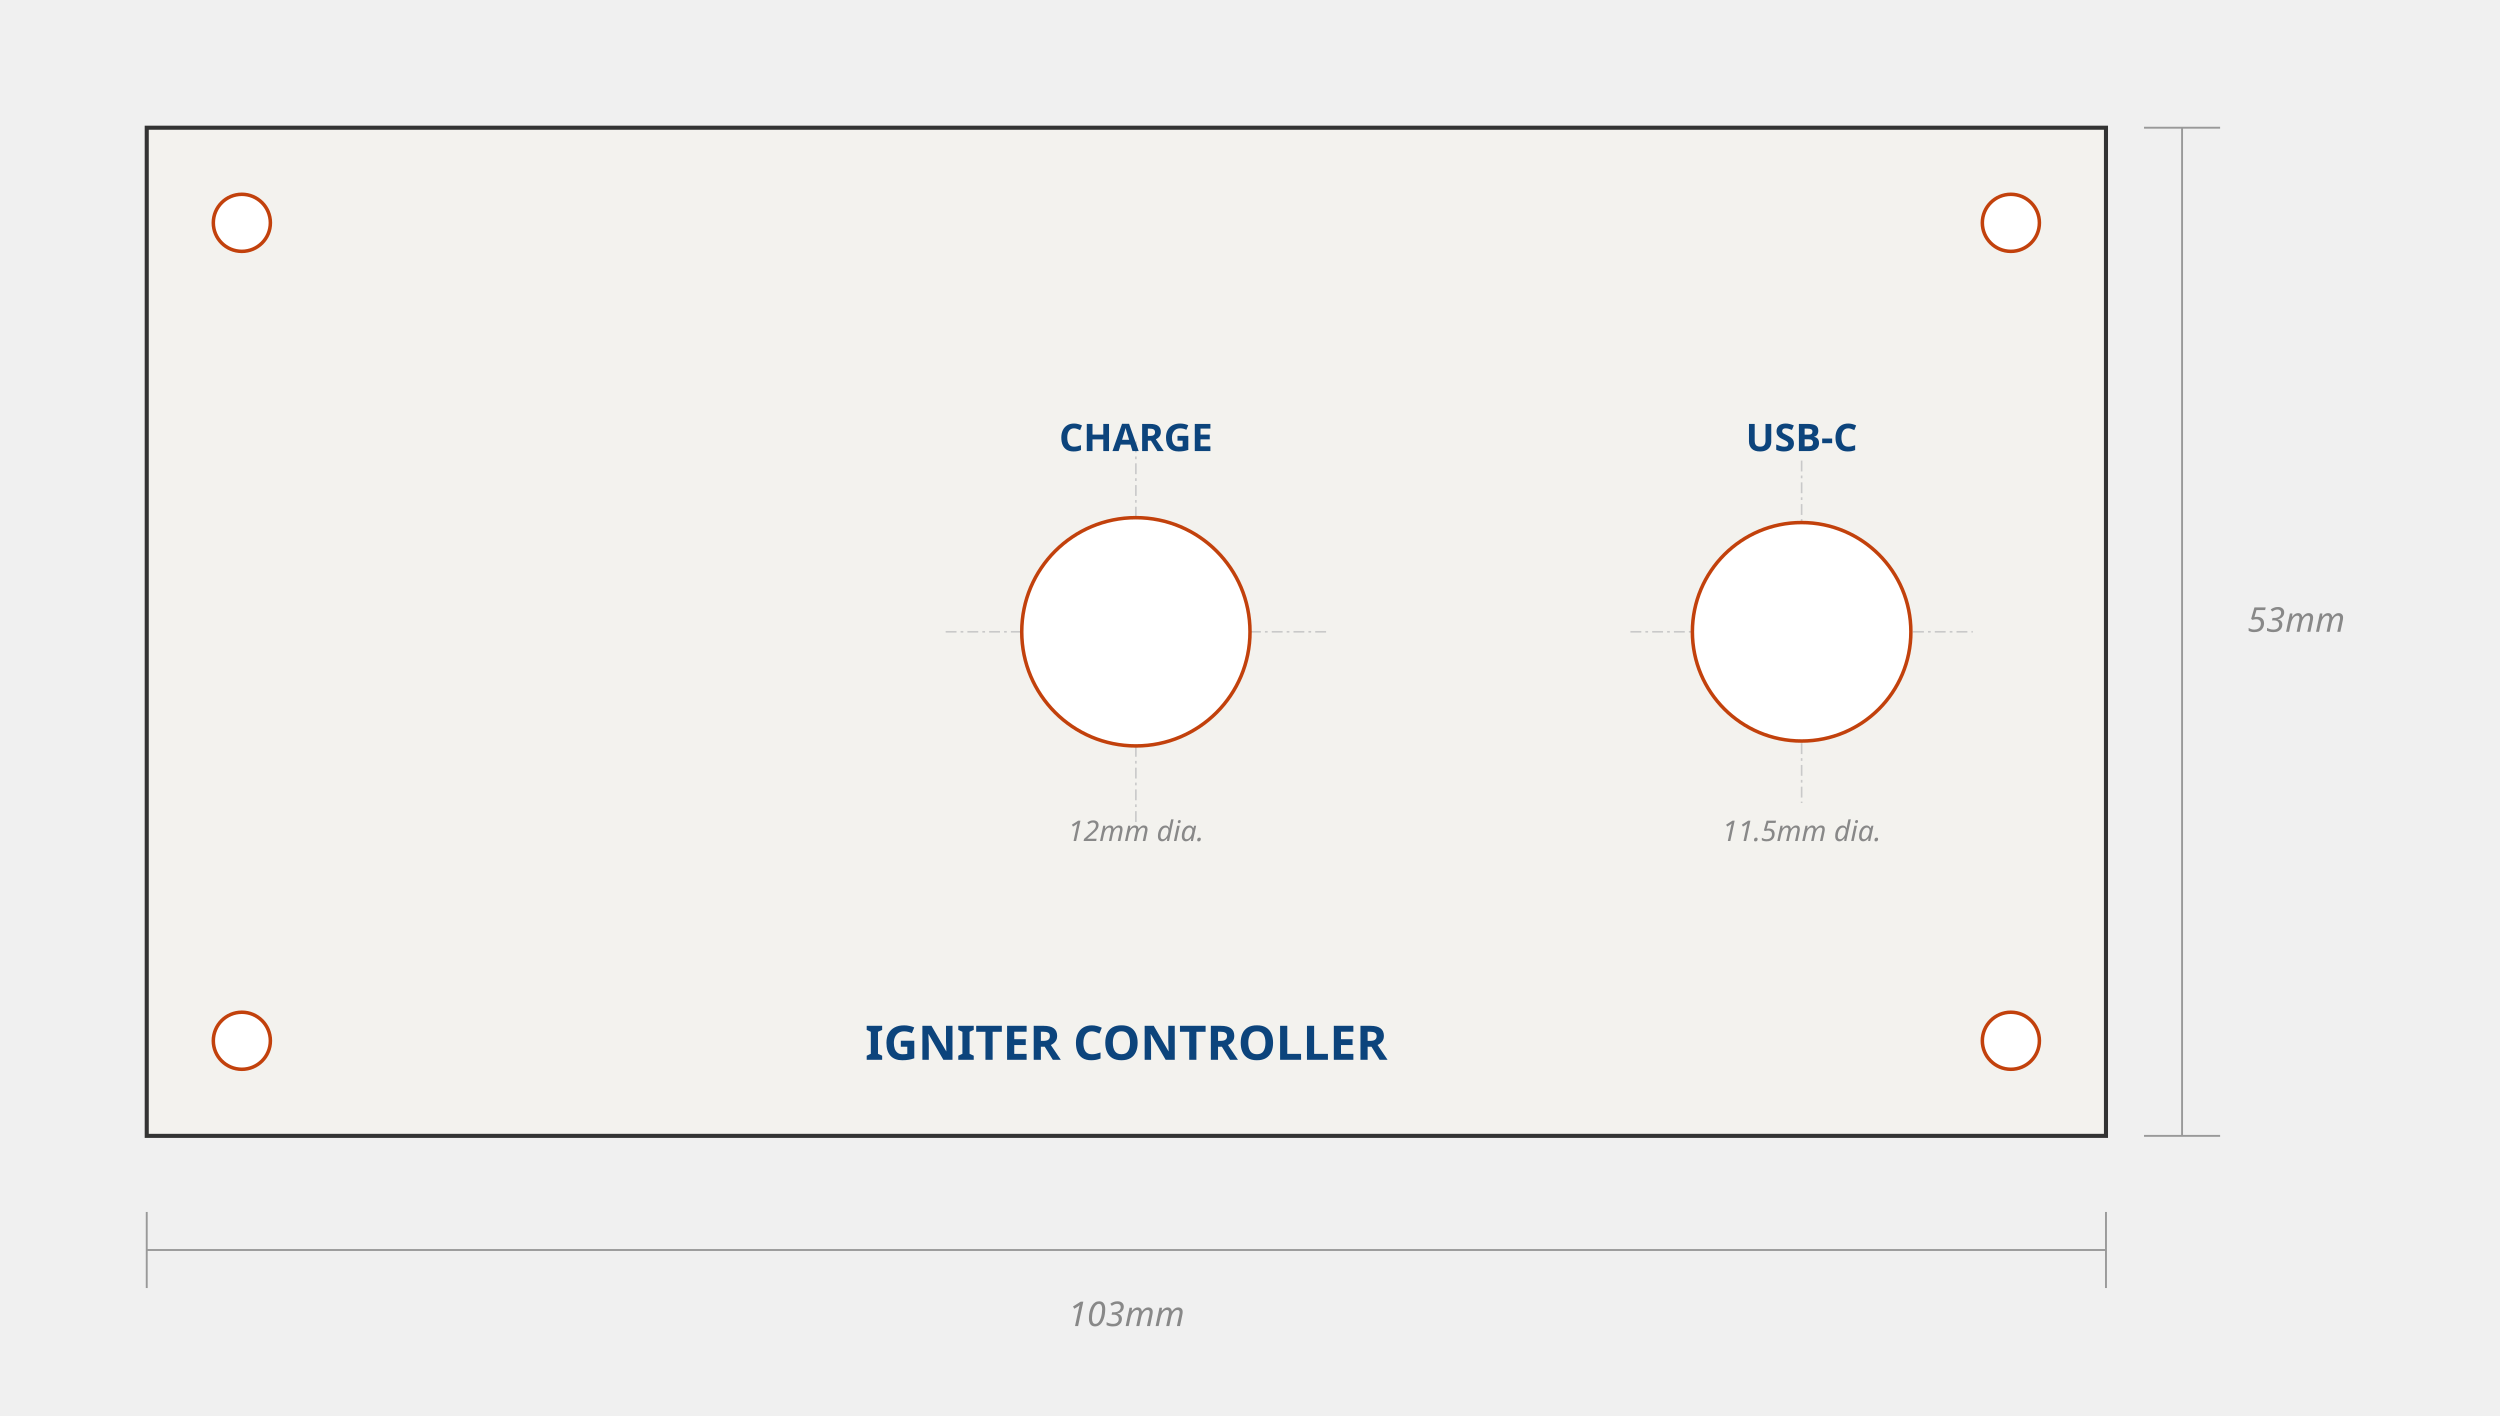
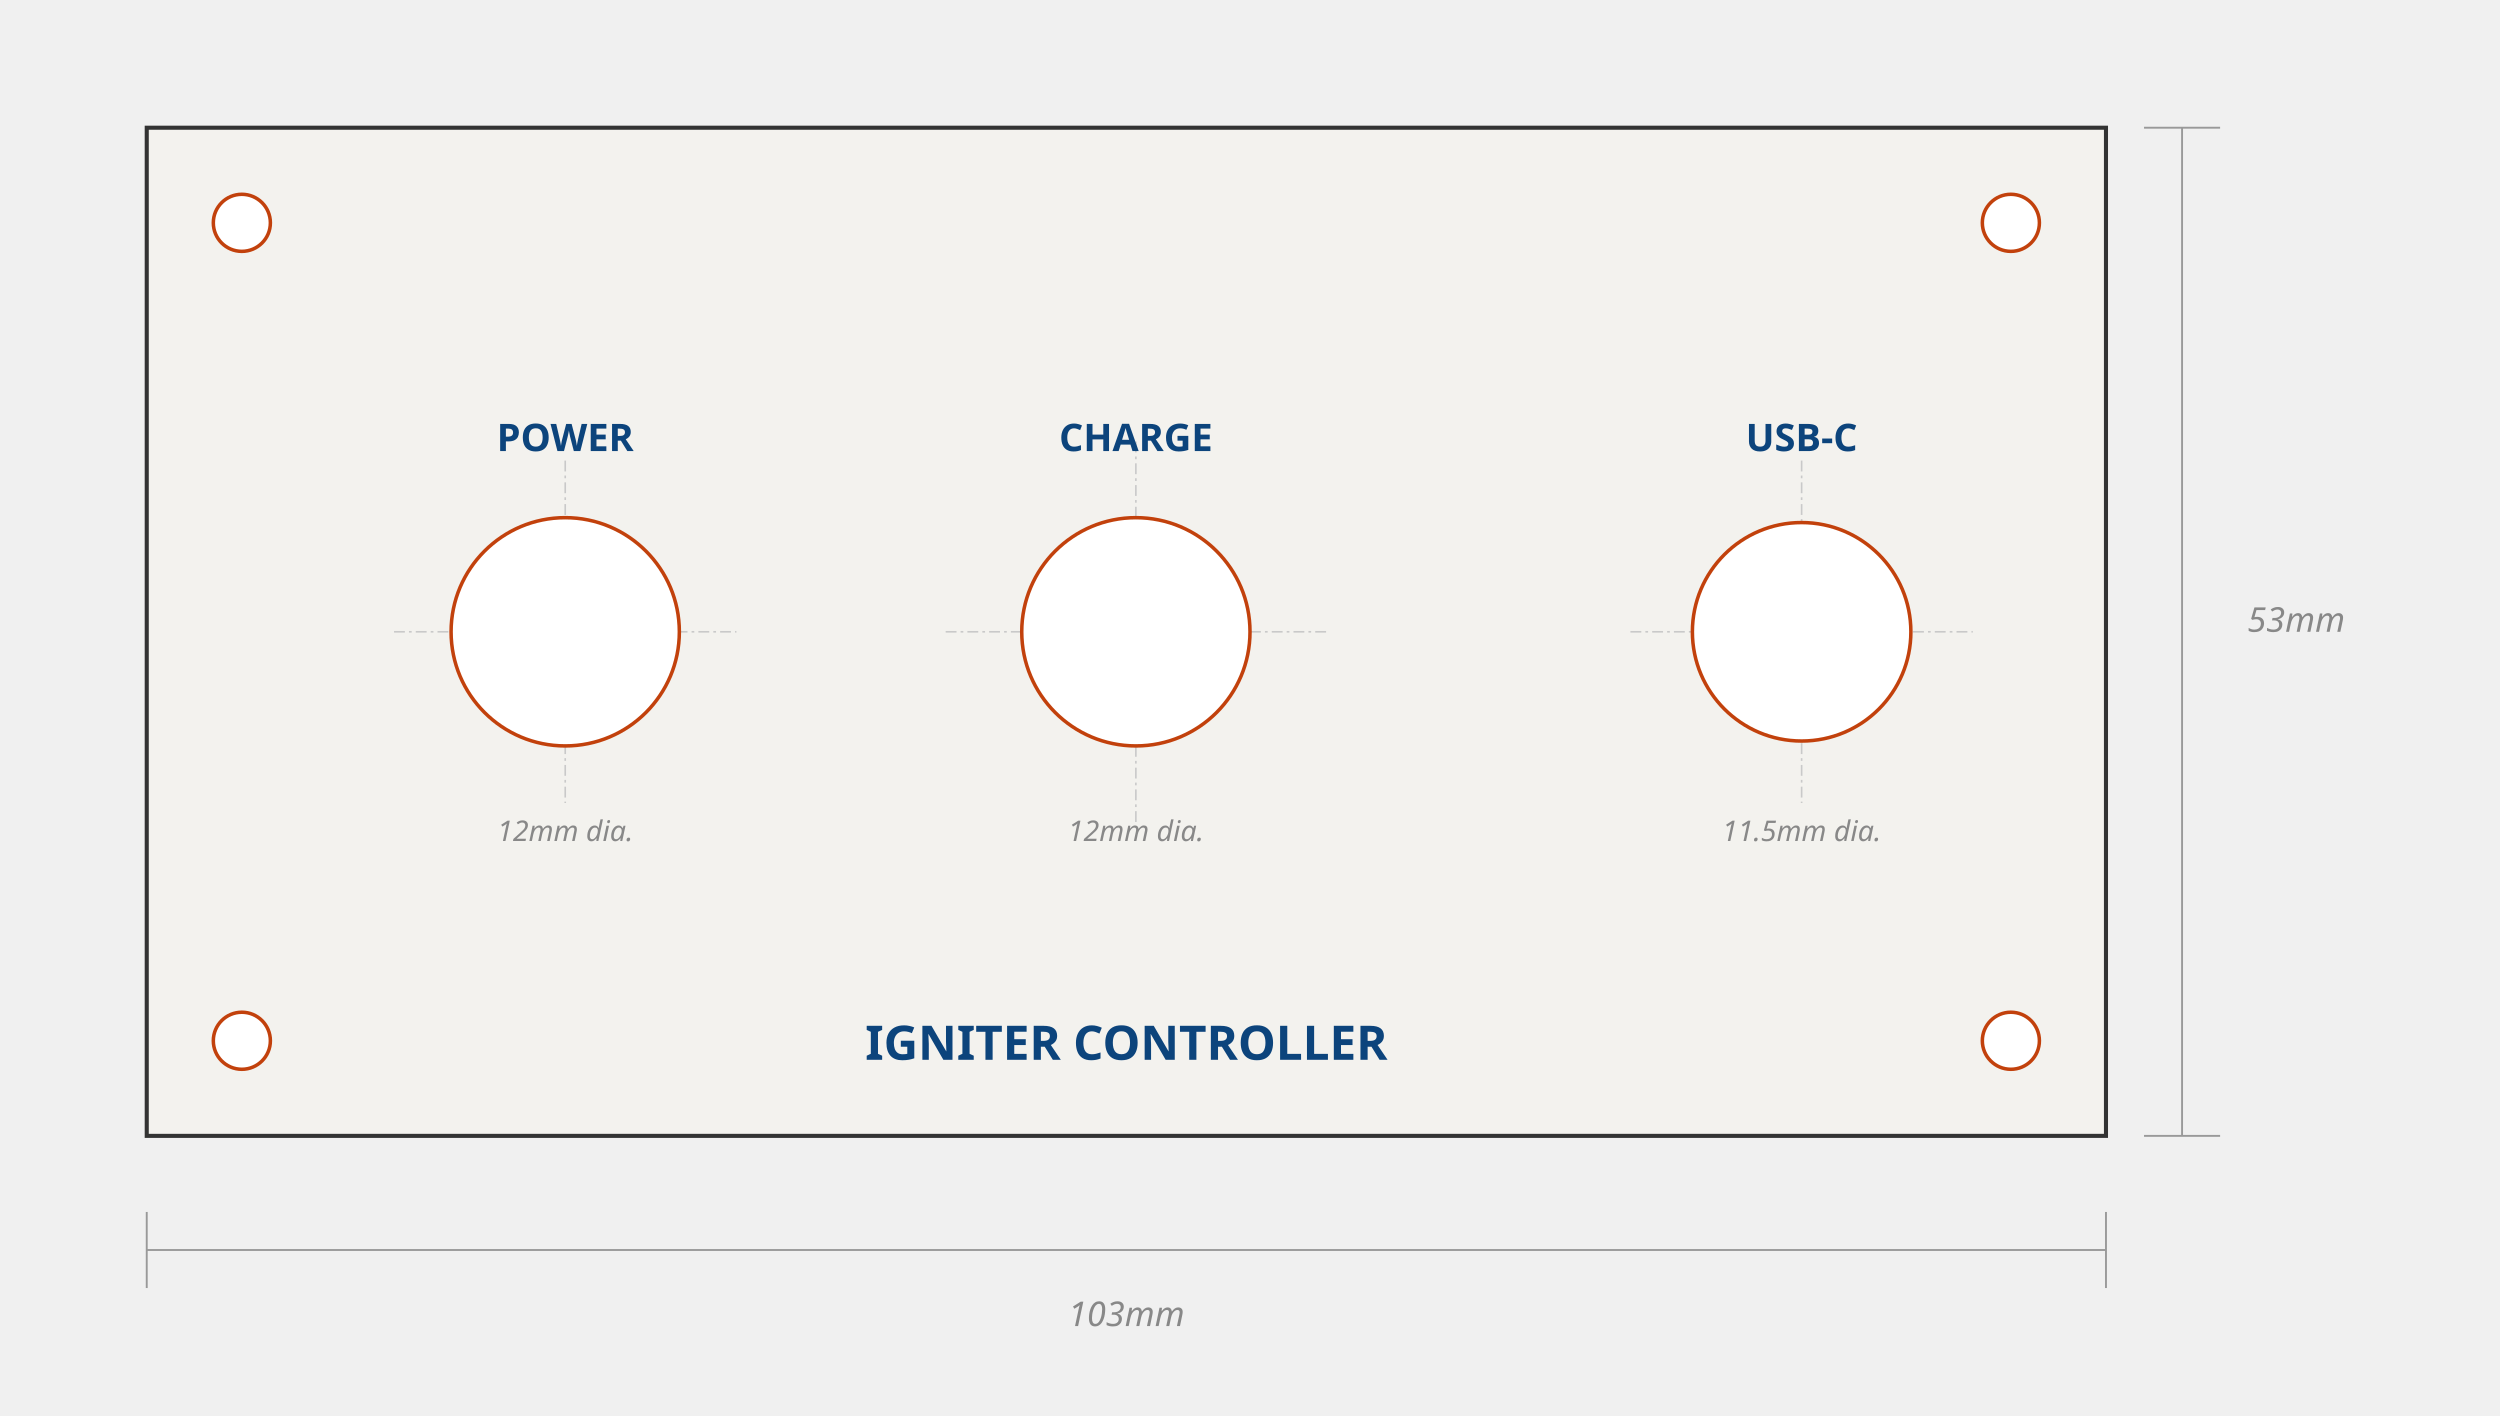
<svg xmlns="http://www.w3.org/2000/svg" width="920" height="521" viewBox="0 0 920 521" font-family="sans-serif" role="img">
  <rect x="54.0" y="47.0" width="721.0" height="371.0" fill="#f3f2ee" stroke="#333" stroke-width="1.5" />
+   <line x1="208.0" y1="169.5" x2="208.0" y2="295.5" stroke="#c9c9c9" stroke-width="0.6" stroke-dasharray="4 1.5 1 1.5" />
+   <line x1="145.0" y1="232.5" x2="271.0" y2="232.5" stroke="#c9c9c9" stroke-width="0.6" stroke-dasharray="4 1.5 1 1.5" />
  <line x1="418.0" y1="162.5" x2="418.0" y2="302.5" stroke="#c9c9c9" stroke-width="0.6" stroke-dasharray="4 1.5 1 1.5" />
  <line x1="348.0" y1="232.5" x2="488.0" y2="232.5" stroke="#c9c9c9" stroke-width="0.6" stroke-dasharray="4 1.5 1 1.5" />
  <line x1="663.0" y1="169.5" x2="663.0" y2="295.5" stroke="#c9c9c9" stroke-width="0.6" stroke-dasharray="4 1.5 1 1.5" />
  <line x1="600.0" y1="232.5" x2="726.0" y2="232.5" stroke="#c9c9c9" stroke-width="0.6" stroke-dasharray="4 1.5 1 1.5" />
  <circle cx="89.0" cy="383.0" r="10.5" fill="#ffffff" stroke="#c2410c" stroke-width="1.3" />
  <circle cx="740.0" cy="383.0" r="10.5" fill="#ffffff" stroke="#c2410c" stroke-width="1.3" />
  <circle cx="89.0" cy="82.0" r="10.5" fill="#ffffff" stroke="#c2410c" stroke-width="1.3" />
  <circle cx="740.0" cy="82.0" r="10.5" fill="#ffffff" stroke="#c2410c" stroke-width="1.3" />
+   <circle cx="208.0" cy="232.5" r="42.0" fill="#ffffff" stroke="#c2410c" stroke-width="1.3" />
  <circle cx="418.0" cy="232.5" r="42.0" fill="#ffffff" stroke="#c2410c" stroke-width="1.3" />
  <circle cx="663.0" cy="232.5" r="40.2" fill="#ffffff" stroke="#c2410c" stroke-width="1.3" />
+   <text x="208.0" y="166.0" font-size="14.0" fill="#0c447c" text-anchor="middle" font-weight="600" font-style="normal">POWER</text>
+   <text x="208.0" y="309.5" font-size="10.5" fill="#888" text-anchor="middle" font-weight="400" font-style="italic">12mm dia.</text>
  <text x="418.0" y="166.0" font-size="14.0" fill="#0c447c" text-anchor="middle" font-weight="600" font-style="normal">CHARGE</text>
  <text x="418.0" y="309.5" font-size="10.5" fill="#888" text-anchor="middle" font-weight="400" font-style="italic">12mm dia.</text>
  <text x="663.0" y="166.0" font-size="14.0" fill="#0c447c" text-anchor="middle" font-weight="600" font-style="normal">USB-C</text>
  <text x="663.0" y="309.5" font-size="10.5" fill="#888" text-anchor="middle" font-weight="400" font-style="italic">11.5mm dia.</text>
  <text x="414.5" y="390.0" font-size="17.5" fill="#0c447c" text-anchor="middle" font-weight="600" font-style="normal">IGNITER CONTROLLER</text>
  <line x1="54.0" y1="460.0" x2="775.0" y2="460.0" stroke="#999" stroke-width="0.7" />
  <line x1="54.0" y1="446.0" x2="54.0" y2="474.0" stroke="#999" stroke-width="0.7" />
  <line x1="775.0" y1="446.0" x2="775.0" y2="474.0" stroke="#999" stroke-width="0.7" />
  <line x1="803.0" y1="418.0" x2="803.0" y2="47.0" stroke="#999" stroke-width="0.7" />
  <line x1="789.0" y1="418.0" x2="817.0" y2="418.0" stroke="#999" stroke-width="0.7" />
  <line x1="789.0" y1="47.0" x2="817.0" y2="47.0" stroke="#999" stroke-width="0.7" />
  <text x="414.5" y="488.0" font-size="12.6" fill="#888" text-anchor="middle" font-weight="400" font-style="italic">103mm</text>
  <text x="845.0" y="232.5" font-size="12.6" fill="#888" text-anchor="middle" font-weight="400" font-style="italic">53mm</text>
</svg>
